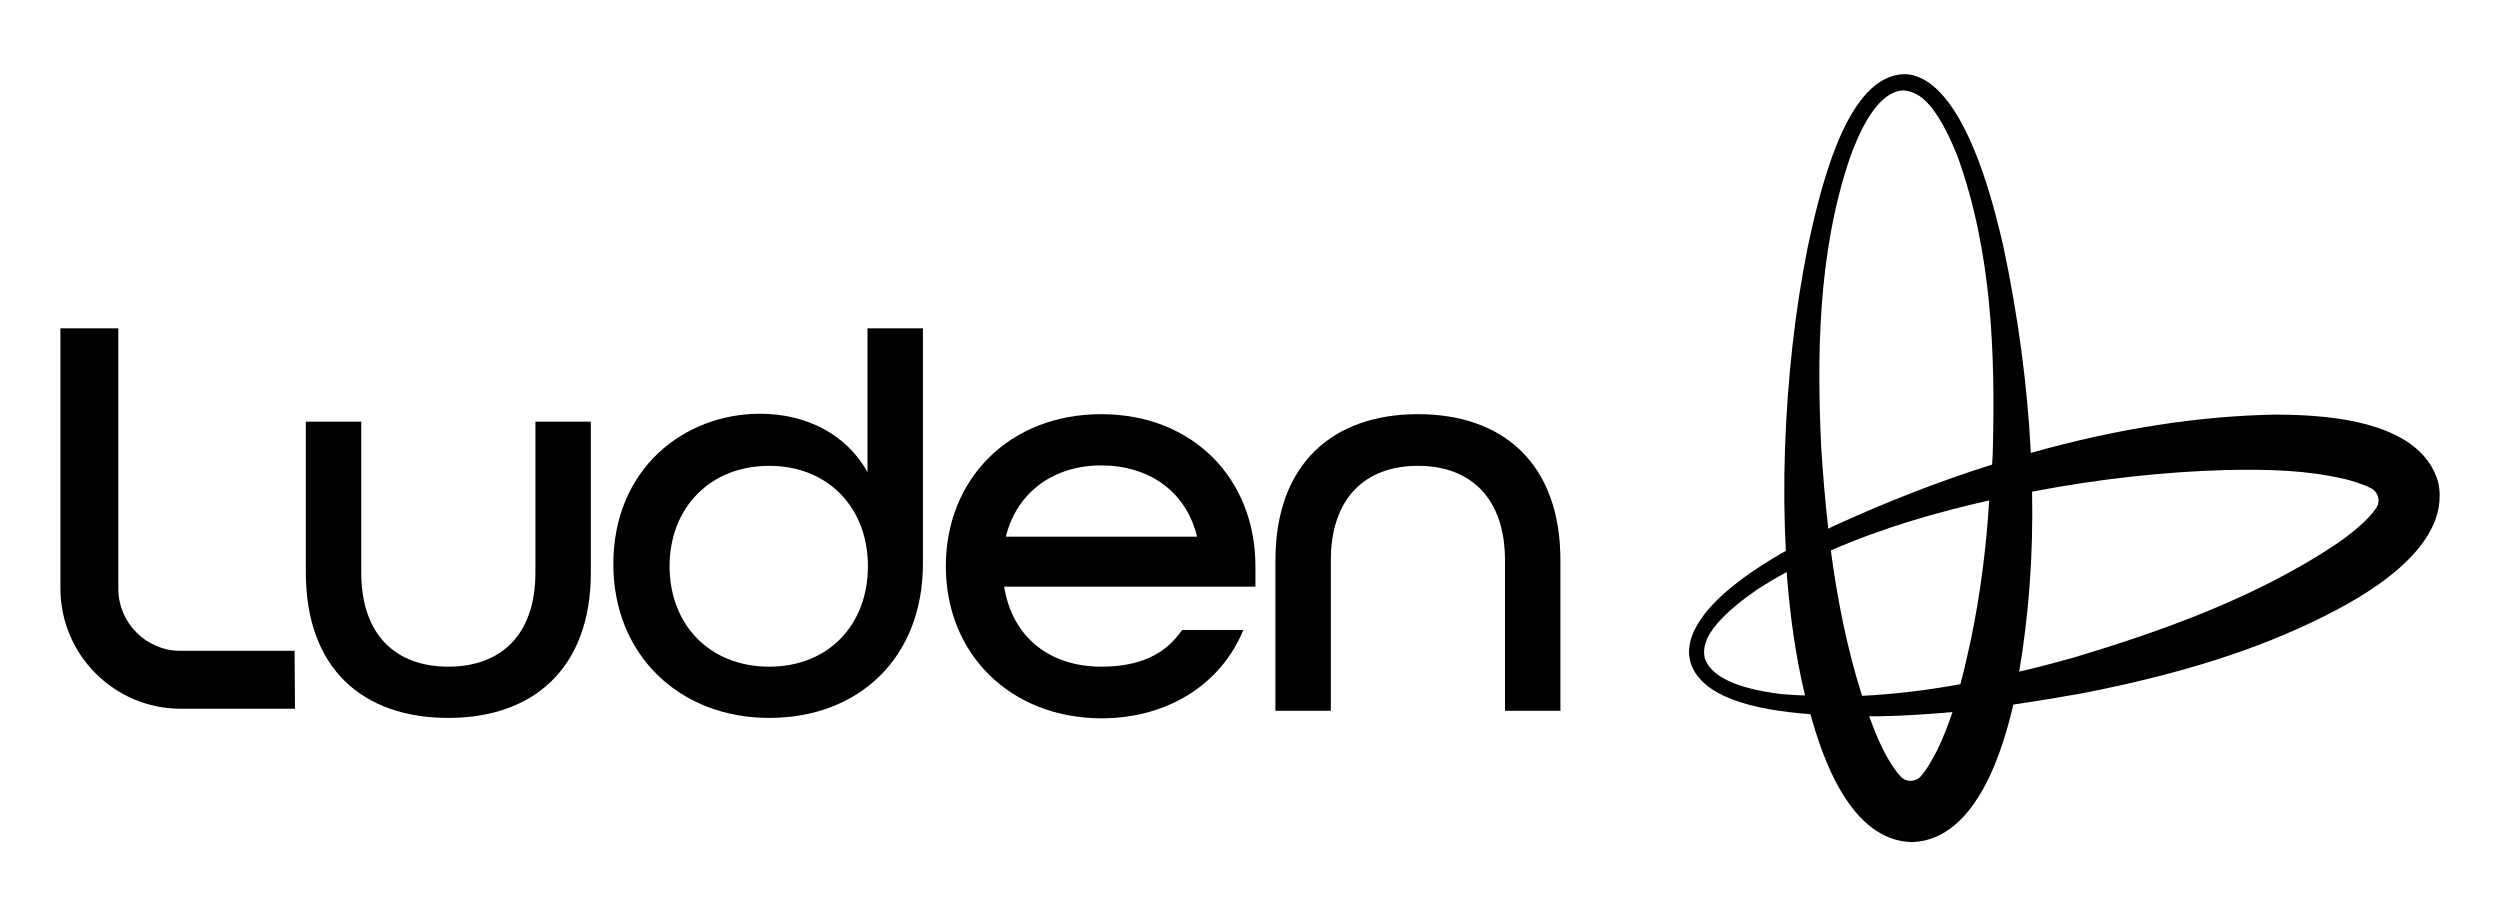
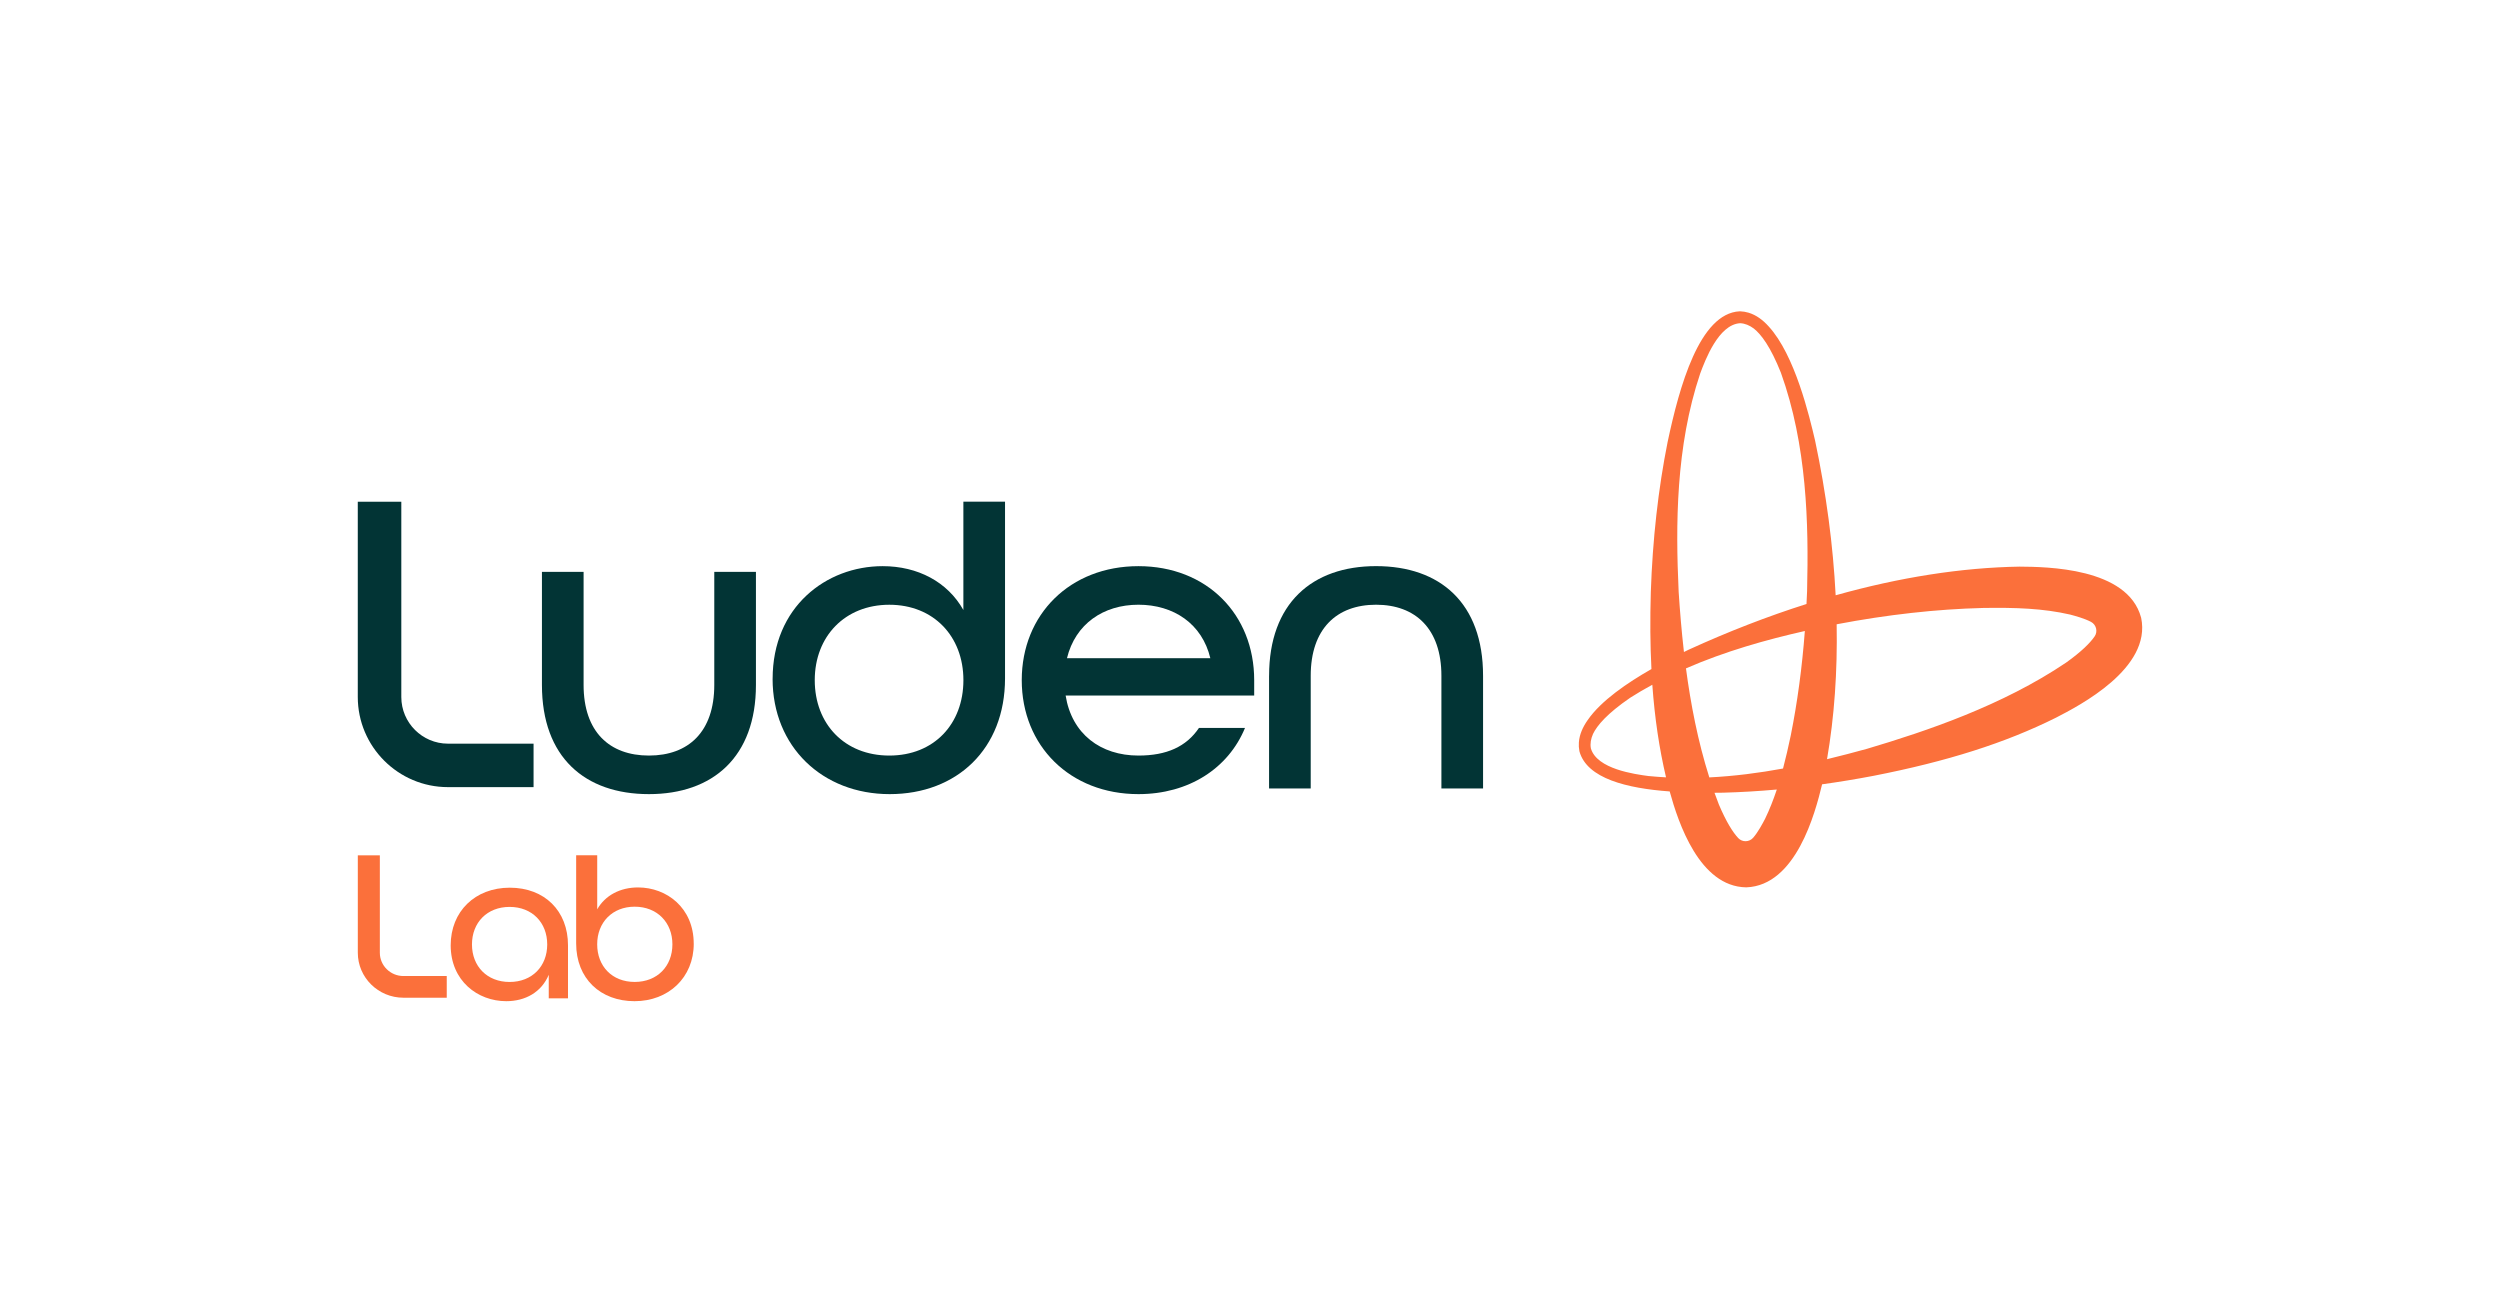
- <svg xmlns="http://www.w3.org/2000/svg" version="1.1" id="Layer_1" x="0px" y="0px" viewBox="0 0 600 220" style="enable-background:new 0 0 600 220;" xml:space="preserve">
+ <svg xmlns="http://www.w3.org/2000/svg" id="Layer_1" version="1.1" viewBox="0 0 800 420">
+   <defs>
+     <style>
+       .st0 {
+         fill: #fb703b;
+       }
+ 
+       .st1 {
+         fill: #023435;
+       }
+     </style>
+   </defs>
+   <path class="st0" d="M685.16,197.7l-.02-.1c-4.3-15.99-30.29-16.21-38.88-16.28-18.52.3-38.38,3.42-58.85,9.17-.82-15.97-3.01-32.6-6.6-49.59-1.81-7.69-6.43-27.31-14.84-36.45-1.81-2.02-3.94-3.64-6.44-4.39-.87-.26-1.76-.41-2.69-.44h-.15c-12.85.63-19.31,24.15-23.05,41.81-3,14.99-4.81,31.14-5.38,48.03-.26,8.8-.2,16.96.2,24.64-7.59,4.32-16.11,10.08-20.42,16.35-1.53,2.18-2.62,4.56-2.8,7.11-.07.92-.02,1.84.16,2.76l.03.15c2.43,8.68,15.21,11.8,28.87,12.79,2.77,10.09,9.55,30.42,24.44,30.69h.11c15.83-.61,21.98-23.62,24.22-32.97,5.43-.76,10.93-1.66,16.48-2.72,23.63-4.63,42.16-10.53,58.32-18.58,7.59-3.91,30.67-15.82,27.3-31.98h0ZM527.65,248.35c-4.58-.61-16.6-2.24-18.56-8.83,0-.03-.01-.05-.02-.08-.26-1.48,0-3.02.7-4.59,1.3-2.7,4.47-6.48,11.89-11.57,2.31-1.48,4.68-2.86,7.08-4.16.77,10.67,2.22,20.42,4.39,29.63-1.83-.1-3.65-.23-5.48-.41h0ZM564.79,262.07l-.03.07c-.76,1.44-2.18,4.13-3.74,5.93-1.25,1.44-3.49,1.5-4.79.11-1.72-1.83-3.86-5.23-6.2-10.76-.48-1.24-.94-2.48-1.39-3.73.93,0,1.85,0,2.75-.03,5.62-.15,11.36-.49,17.19-1.01-1.09,3.26-2.31,6.38-3.78,9.42h0ZM573.04,235.36c-.79,3.74-1.59,7.25-2.47,10.57-7.65,1.41-15.57,2.44-23.59,2.84-3.67-11.58-5.97-23.55-7.47-34.89,12.56-5.48,25.65-9.16,38.04-11.96-.88,11.65-2.39,22.86-4.51,33.44ZM578.28,188.91c-.05,1.47-.13,2.91-.2,4.37-12.43,3.94-25.02,8.82-37.66,14.6-.47.23-1,.49-1.56.76-.78-6.8-1.3-13.3-1.69-19.26-.99-21.42-.95-46.47,6.89-69.85,1.61-4.32,5.86-15.66,12.74-16.1h.08c1.52.07,2.97.68,4.35,1.71,2.35,1.87,5.33,5.79,8.65,14.11,8.34,23.19,8.92,48.24,8.39,69.67h.01ZM670.29,203.63c-1.41,2.08-4.25,4.92-9.15,8.41-20.33,13.72-44.73,21.95-63.67,27.57-4.13,1.14-8.42,2.27-12.82,3.33,2.33-13.52,3.35-28,3.08-43.17,16.18-3.09,31.91-4.84,46.76-5.22,10.52-.17,19.3.13,27.94,2.11l.07.02c1.58.42,4.52,1.21,6.62,2.32,1.68.89,2.24,3.06,1.17,4.64h0Z" />
+   <path class="st1" d="M173.42,219.2v-36.21h13.33v36.19c0,15.01,8.29,22.6,20.91,22.6s20.91-7.57,20.91-22.6v-36.19h13.33v36.19c0,23.01-13.75,34.94-34.24,34.94s-34.24-11.78-34.24-34.94h0v.02Z" />
+   <path class="st1" d="M247.24,217.23c0-23.01,17.12-36.06,35.22-36.06,11.23,0,20.77,5.04,25.82,14.03v-34.66h13.33v56.54c0,22.6-15.43,37.04-36.92,37.04s-37.46-15.16-37.46-36.9h0v.02h0ZM308.29,217.65c0-14.03-9.54-24.13-23.71-24.13s-23.86,10.1-23.86,24.13,9.55,24.13,23.86,24.13,23.71-10.1,23.71-24.13h0Z" />
+   <path class="st1" d="M326.96,217.65c0-21.05,15.45-36.48,37.34-36.48s37.04,15.43,37.04,36.48v4.91h-60.34c1.96,12.35,11.23,19.22,23.3,19.22,8.99,0,15.29-2.81,19.37-8.84h14.73c-5.33,12.91-17.96,21.18-34.1,21.18-21.89,0-37.34-15.44-37.34-36.47ZM387.31,210.63c-2.66-11.08-11.78-17.12-23.01-17.12s-20.21,6.17-22.87,17.12h45.89-.01Z" />
+   <path class="st1" d="M406.11,216.24c0-23.15,13.75-35.08,34.23-35.08s34.24,11.78,34.24,35.08v36.06h-13.33v-36.06c0-15.01-8.29-22.73-20.91-22.73s-20.91,7.72-20.91,22.73v36.06h-13.33v-36.06h0Z" />
+   <path class="st1" d="M170.75,251.88h-27.4c-15.91,0-28.86-12.94-28.86-28.85v-62.48h13.93v62.5c0,8.22,6.7,14.92,14.92,14.92h27.4v13.93h0v-.02Z" />
  <g>
-     <path d="M585.2,115.9L585.2,115.9c-4.3-16.1-30.3-16.3-38.9-16.4c-18.5,0.3-38.4,3.4-58.9,9.2c-0.8-16-3-32.6-6.6-49.6   c-1.8-7.7-6.4-27.3-14.8-36.5c-1.8-2-3.9-3.6-6.4-4.4c-0.9-0.3-1.8-0.4-2.7-0.4h-0.1c-12.9,0.6-19.3,24.1-23,41.8   c-3,15-4.8,31.1-5.4,48c-0.3,8.8-0.2,17,0.2,24.6c-7.6,4.3-16.1,10.1-20.4,16.4c-1.5,2.2-2.6,4.6-2.8,7.1c-0.1,0.9,0,1.8,0.2,2.8   l0,0.1c2.4,8.7,15.2,11.8,28.9,12.8c2.8,10.1,9.5,30.4,24.4,30.7h0.1c15.8-0.6,22-23.6,24.2-33c5.4-0.8,10.9-1.7,16.5-2.7   c23.6-4.6,42.2-10.5,58.3-18.6C565.5,144,588.5,132.1,585.2,115.9L585.2,115.9L585.2,115.9z M427.7,166.6   c-4.6-0.6-16.6-2.2-18.6-8.8c0,0,0-0.1,0-0.1c-0.3-1.5,0-3,0.7-4.6c1.3-2.7,4.5-6.5,11.9-11.6c2.3-1.5,4.7-2.9,7.1-4.2   c0.8,10.7,2.2,20.4,4.4,29.6C431.3,166.9,429.5,166.7,427.7,166.6L427.7,166.6L427.7,166.6z M464.8,180.3L464.8,180.3   c-0.8,1.5-2.2,4.2-3.8,6c-1.2,1.4-3.5,1.5-4.8,0.1c-1.7-1.8-3.9-5.2-6.2-10.8c-0.5-1.2-0.9-2.5-1.4-3.7c0.9,0,1.9,0,2.8,0   c5.6-0.1,11.4-0.5,17.2-1C467.5,174.1,466.3,177.3,464.8,180.3L464.8,180.3z M473,153.6c-0.8,3.7-1.6,7.2-2.5,10.6   c-7.6,1.4-15.6,2.4-23.6,2.8c-3.7-11.6-6-23.6-7.5-34.9c12.6-5.5,25.6-9.2,38-12C476.7,131.8,475.2,143,473,153.6z M478.3,107.1   c0,1.5-0.1,2.9-0.2,4.4c-12.4,3.9-25,8.8-37.7,14.6c-0.5,0.2-1,0.5-1.6,0.8c-0.8-6.8-1.3-13.3-1.7-19.3c-1-21.4-1-46.5,6.9-69.8   c1.6-4.3,5.9-15.7,12.7-16.1h0.1c1.5,0.1,3,0.7,4.4,1.7c2.4,1.9,5.3,5.8,8.6,14.1C478.2,60.7,478.8,85.7,478.3,107.1L478.3,107.1   L478.3,107.1z M570.3,121.9c-1.4,2.1-4.2,4.9-9.2,8.4c-20.3,13.7-44.7,21.9-63.7,27.6c-4.1,1.1-8.4,2.3-12.8,3.3   c2.3-13.5,3.4-28,3.1-43.2c16.2-3.1,31.9-4.8,46.8-5.2c10.5-0.2,19.3,0.1,27.9,2.1l0.1,0c1.6,0.4,4.5,1.2,6.6,2.3   C570.8,118.1,571.4,120.3,570.3,121.9L570.3,121.9L570.3,121.9z" />
-     <g>
-       <path d="M73.4,137.4v-36.2h13.3v36.2c0,15,8.3,22.6,20.9,22.6s20.9-7.6,20.9-22.6v-36.2h13.3v36.2c0,23-13.8,34.9-34.2,34.9    S73.4,160.6,73.4,137.4L73.4,137.4L73.4,137.4z" />
-       <path d="M147.2,135.4c0-23,17.1-36.1,35.2-36.1c11.2,0,20.8,5,25.8,14V78.8h13.3v56.5c0,22.6-15.4,37-36.9,37    S147.2,157.2,147.2,135.4L147.2,135.4L147.2,135.4L147.2,135.4z M208.3,135.9c0-14-9.5-24.1-23.7-24.1s-23.9,10.1-23.9,24.1    s9.6,24.1,23.9,24.1S208.3,149.9,208.3,135.9L208.3,135.9z" />
-       <path d="M227,135.9c0-21.1,15.4-36.5,37.3-36.5s37,15.4,37,36.5v4.9H241c2,12.4,11.2,19.2,23.3,19.2c9,0,15.3-2.8,19.4-8.8h14.7    c-5.3,12.9-18,21.2-34.1,21.2C242.4,172.3,227,156.9,227,135.9z M287.3,128.8c-2.7-11.1-11.8-17.1-23-17.1s-20.2,6.2-22.9,17.1    H287.3L287.3,128.8z" />
-       <path d="M306.1,134.5c0-23.2,13.8-35.1,34.2-35.1s34.2,11.8,34.2,35.1v36.1h-13.3v-36.1c0-15-8.3-22.7-20.9-22.7    s-20.9,7.7-20.9,22.7v36.1h-13.3L306.1,134.5L306.1,134.5z" />
-       <path d="M70.8,170.1H43.4c-15.9,0-28.9-12.9-28.9-28.9V78.8h13.9v62.5c0,8.2,6.7,14.9,14.9,14.9h27.4L70.8,170.1L70.8,170.1    L70.8,170.1z" />
-     </g>
+     <path class="st0" d="M221.99,301.97c0-11.48-8.66-17.99-17.82-17.99-5.68,0-10.51,2.51-13.06,7v-17.29h-6.74v28.21c0,11.28,7.81,18.48,18.68,18.48s18.95-7.56,18.95-18.41h0s0,0,0,0ZM191.1,302.18c0-7,4.83-12.04,12-12.04s12.07,5.04,12.07,12.04c0,7-4.83,12.04-12.07,12.04-7.24,0-12-5.04-12-12.04h0Z" />
+     <path class="st0" d="M142.96,319.27h-13.86c-8.05,0-14.6-6.46-14.6-14.39v-31.17h7.05v31.18c0,4.1,3.39,7.44,7.55,7.44h13.86v6.95h0Z" />
+     <path class="st0" d="M144.22,302.5c0-10.83,7.79-18.44,18.91-18.44s18.63,7.4,18.63,18.44v16.97h-6.16v-7.54c-2.34,5.59-7.51,8.45-13.6,8.45-9.14,0-17.78-6.5-17.78-17.88ZM175.11,302.22c0-6.98-4.82-12.01-12.04-12.01s-12.04,5.03-12.04,12.01,4.82,12.01,12.04,12.01,12.04-5.03,12.04-12.01Z" />
  </g>
</svg>
